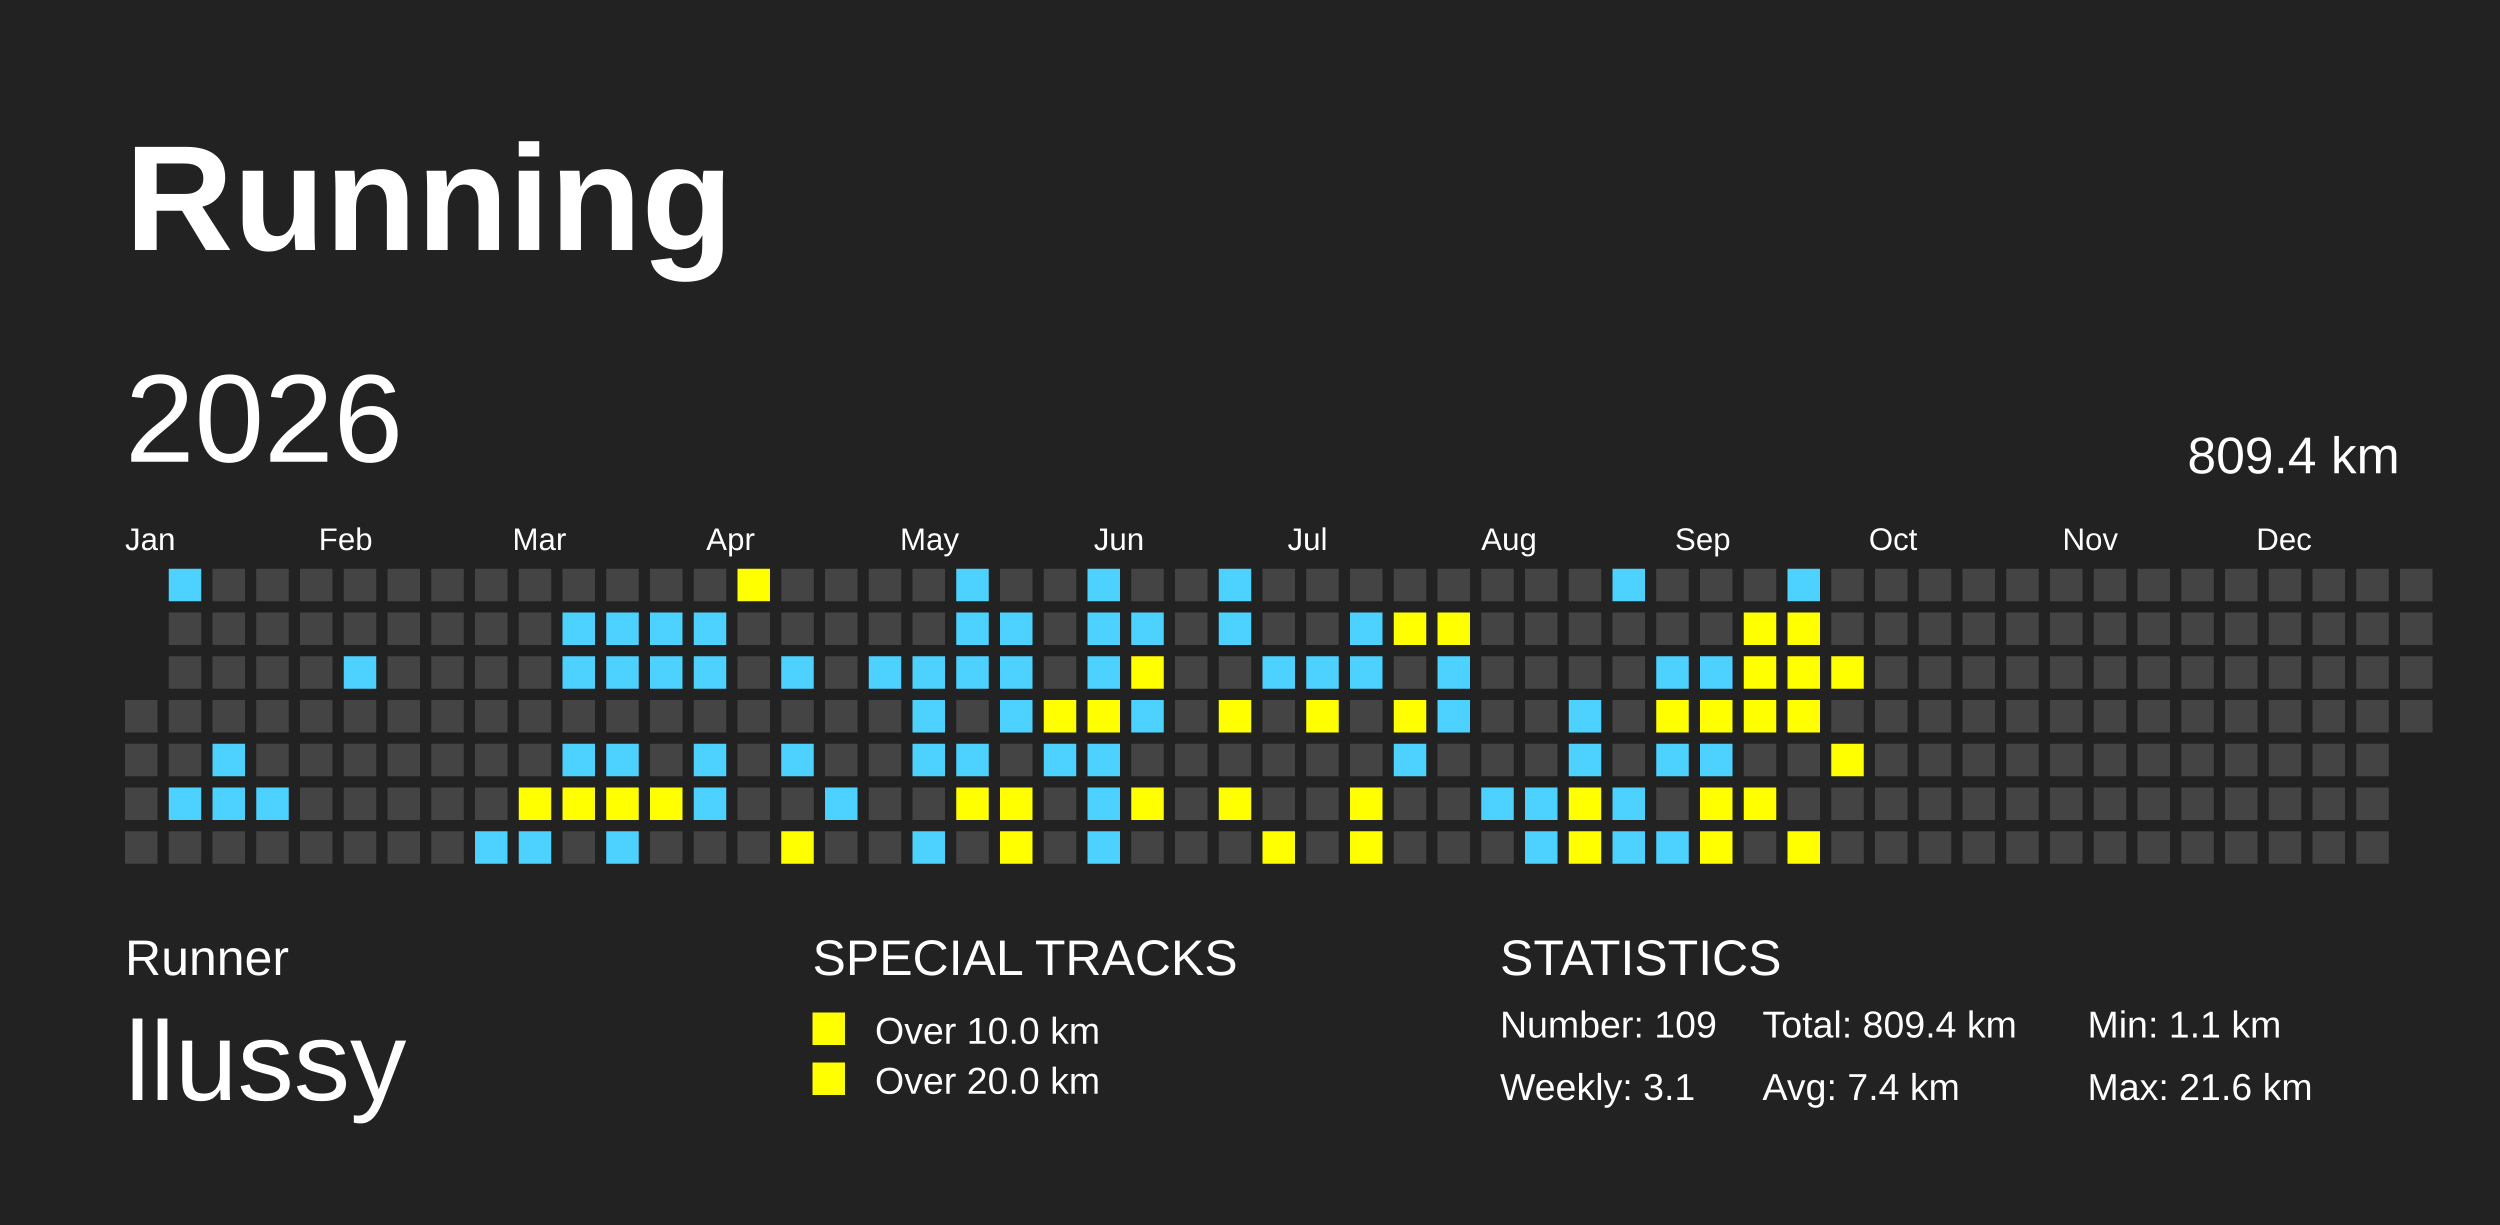
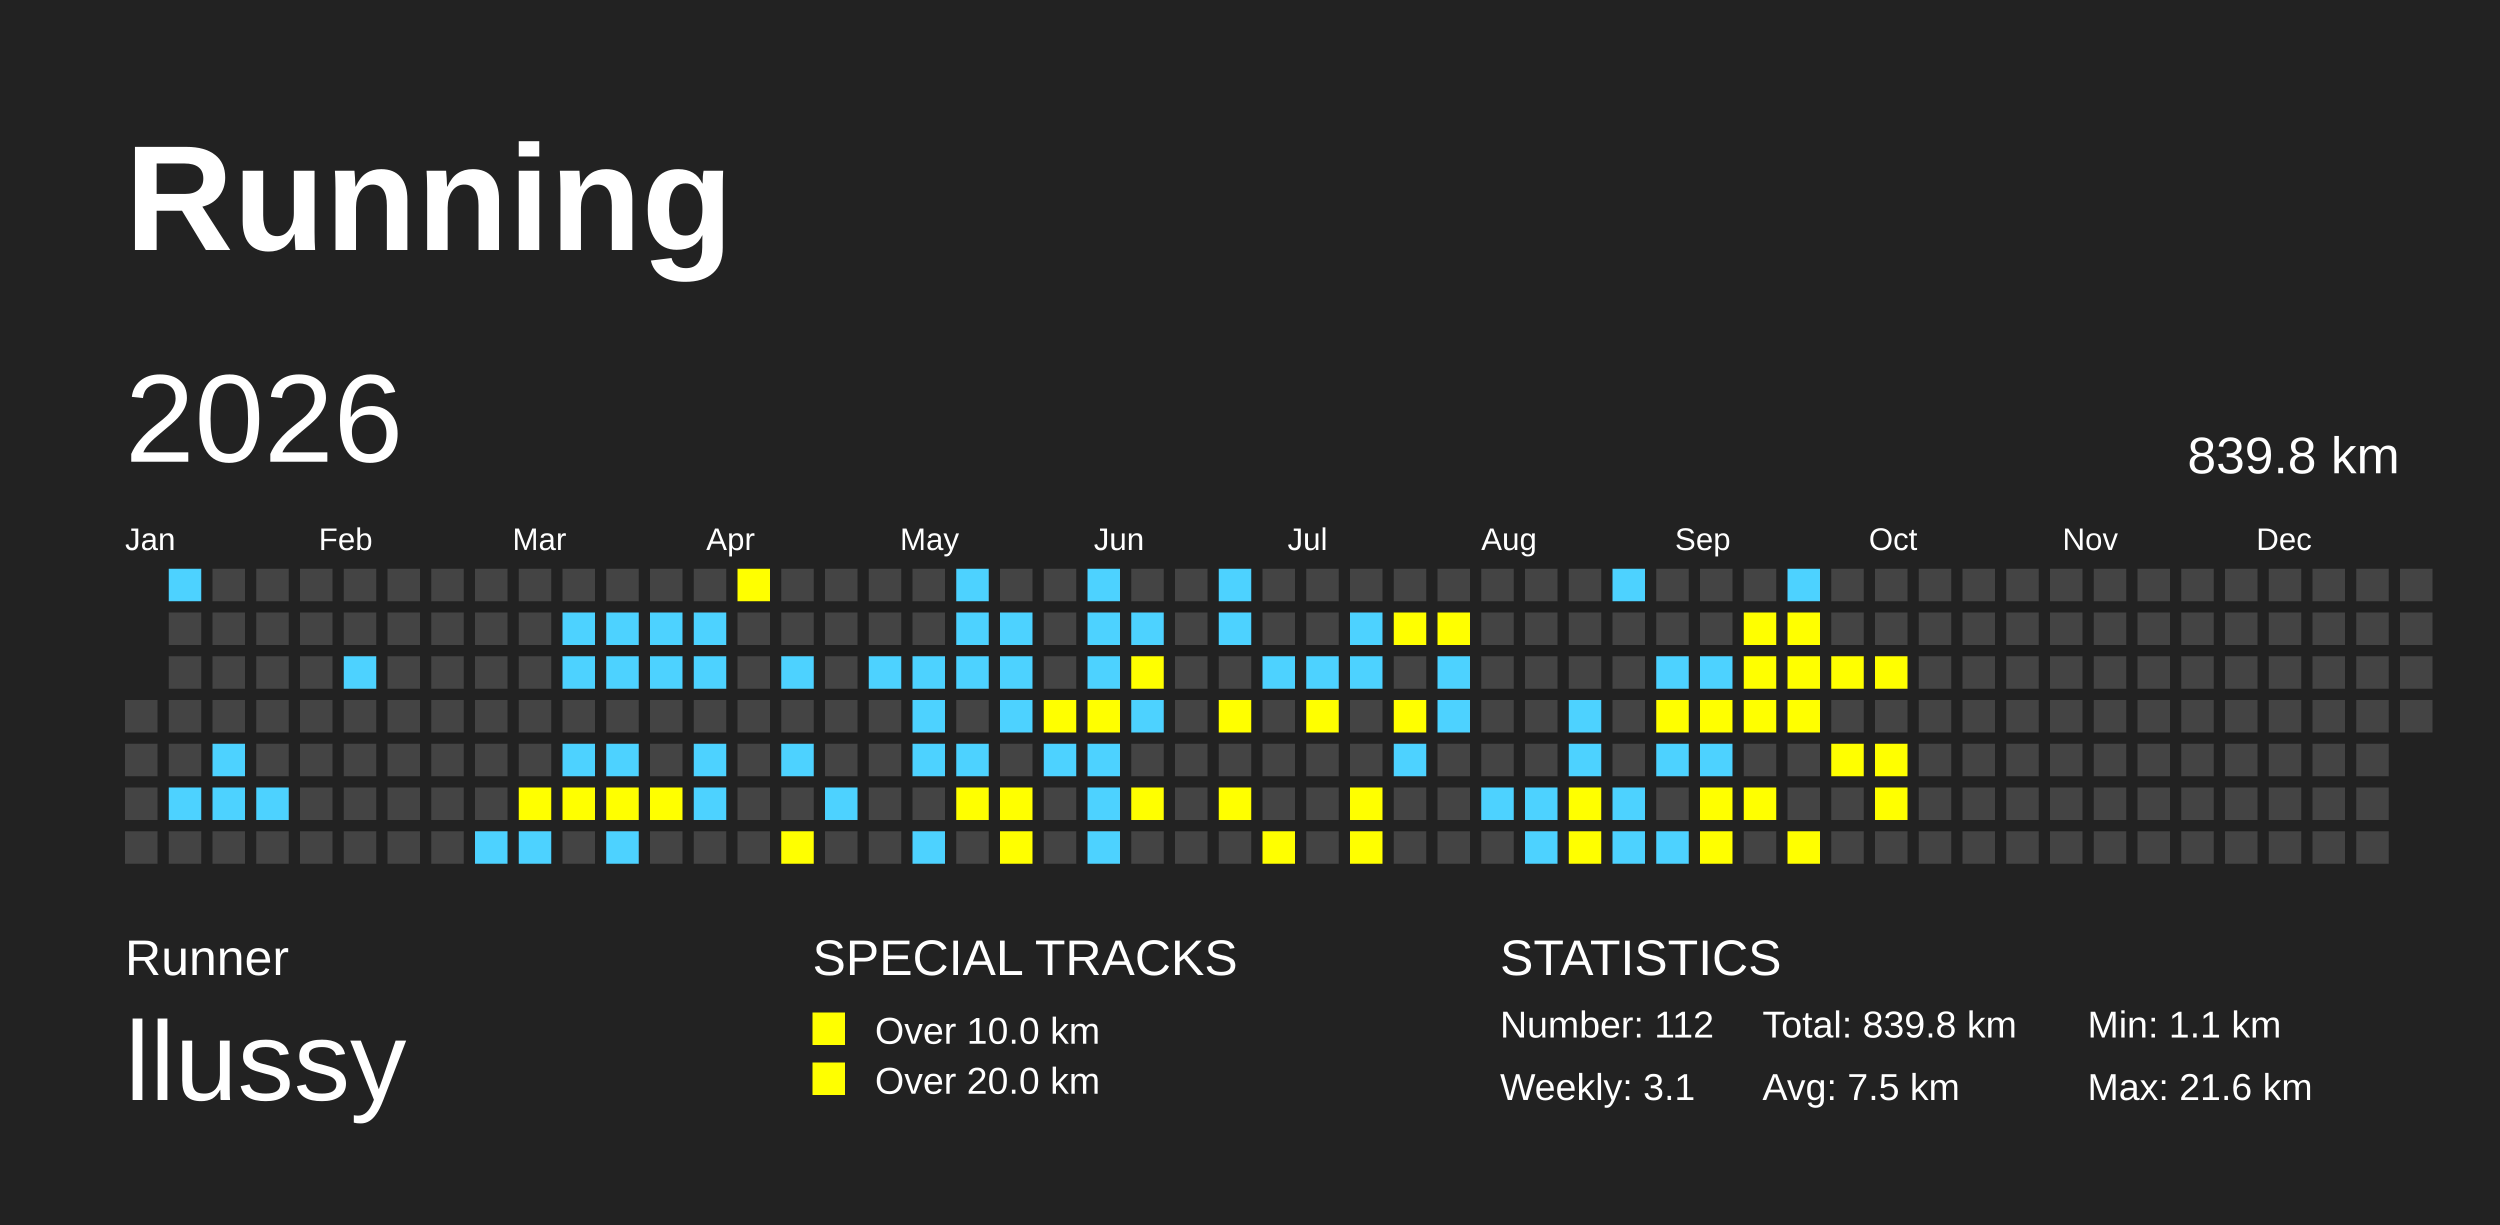
<svg xmlns="http://www.w3.org/2000/svg" baseProfile="full" height="98mm" version="1.1" viewBox="0,0,200,98" width="200mm">
  <defs>
    <pattern height="2" id="indoor-stripe" patternUnits="userSpaceOnUse" width="2">
      <line stroke="white" stroke-opacity="0.45" stroke-width="0.5" x1="0" x2="2" y1="2" y2="0" />
    </pattern>
  </defs>
  <rect fill="#222222" height="98" width="200" x="0" y="0" />
  <text fill="#FFFFFF" style="font-size:12px; font-family:Arial; font-weight:bold;" x="10" y="20">Running</text>
  <text fill="#FFFFFF" style="font-size:4px; font-family:Arial" x="10" y="78">Runner</text>
  <text fill="#FFFFFF" style="font-size:9px; font-family:Arial" x="10" y="88">llussy</text>
  <text fill="#FFFFFF" style="font-size:4px; font-family:Arial" x="65" y="78">SPECIAL TRACKS</text>
  <rect fill="#FFFF00" height="2.6" width="2.6" x="65" y="81" />
  <text fill="#FFFFFF" style="font-size:3px; font-family:Arial" x="70" y="83.5">Over 10.0 km</text>
  <rect fill="#FFFF00" height="2.6" width="2.6" x="65" y="85" />
  <text fill="#FFFFFF" style="font-size:3px; font-family:Arial" x="70" y="87.5">Over 20.0 km</text>
  <text fill="#FFFFFF" style="font-size:4px; font-family:Arial" x="120" y="78">STATISTICS</text>
-   <text fill="#FFFFFF" style="font-size:3px; font-family:Arial" x="120" y="83">Number: 109</text>
+   <text fill="#FFFFFF" style="font-size:3px; font-family:Arial" x="120" y="83">Number: 112</text>
  <text fill="#FFFFFF" style="font-size:3px; font-family:Arial" x="120" y="88">Weekly: 3.1</text>
-   <text fill="#FFFFFF" style="font-size:3px; font-family:Arial" x="141" y="83">Total: 809.4 km</text>
-   <text fill="#FFFFFF" style="font-size:3px; font-family:Arial" x="141" y="88">Avg: 7.4 km</text>
+   <text fill="#FFFFFF" style="font-size:3px; font-family:Arial" x="141" y="83">Total: 839.8 km</text>
+   <text fill="#FFFFFF" style="font-size:3px; font-family:Arial" x="141" y="88">Avg: 7.5 km</text>
  <text fill="#FFFFFF" style="font-size:3px; font-family:Arial" x="167" y="83">Min: 1.1 km</text>
  <text fill="#FFFFFF" style="font-size:3px; font-family:Arial" x="167" y="88">Max: 21.6 km</text>
  <text dominant-baseline="hanging" fill="#FFFFFF" style="font-size:10.0px; font-family:Arial;" x="10" y="30">2026</text>
-   <text dominant-baseline="hanging" fill="#FFFFFF" style="font-size:4.125px; font-family:Arial;" x="175" y="35">809.4 km</text>
+   <text dominant-baseline="hanging" fill="#FFFFFF" style="font-size:4.125px; font-family:Arial;" x="175" y="35">839.8 km</text>
  <text fill="#FFFFFF" style="font-size:2.5px; font-family:Arial" x="10.0" y="44">Jan</text>
  <text fill="#FFFFFF" style="font-size:2.5px; font-family:Arial" x="25.5" y="44">Feb</text>
  <text fill="#FFFFFF" style="font-size:2.5px; font-family:Arial" x="41.0" y="44">Mar</text>
  <text fill="#FFFFFF" style="font-size:2.5px; font-family:Arial" x="56.5" y="44">Apr</text>
  <text fill="#FFFFFF" style="font-size:2.5px; font-family:Arial" x="72.0" y="44">May</text>
  <text fill="#FFFFFF" style="font-size:2.5px; font-family:Arial" x="87.5" y="44">Jun</text>
  <text fill="#FFFFFF" style="font-size:2.5px; font-family:Arial" x="103.0" y="44">Jul</text>
  <text fill="#FFFFFF" style="font-size:2.5px; font-family:Arial" x="118.5" y="44">Aug</text>
  <text fill="#FFFFFF" style="font-size:2.5px; font-family:Arial" x="134.0" y="44">Sep</text>
  <text fill="#FFFFFF" style="font-size:2.5px; font-family:Arial" x="149.5" y="44">Oct</text>
  <text fill="#FFFFFF" style="font-size:2.5px; font-family:Arial" x="165.0" y="44">Nov</text>
  <text fill="#FFFFFF" style="font-size:2.5px; font-family:Arial" x="180.5" y="44">Dec</text>
  <rect fill="#444444" height="2.6" width="2.6" x="10.0" y="56.0" />
  <rect fill="#444444" height="2.6" width="2.6" x="10.0" y="59.5" />
  <rect fill="#444444" height="2.6" width="2.6" x="10.0" y="63.0" />
  <rect fill="#444444" height="2.6" width="2.6" x="10.0" y="66.5" />
  <rect fill="#4dd2ff" height="2.6" width="2.6" x="13.5" y="45.5" />
  <rect fill="#444444" height="2.6" width="2.6" x="13.5" y="49.0" />
  <rect fill="#444444" height="2.6" width="2.6" x="13.5" y="52.5" />
  <rect fill="#444444" height="2.6" width="2.6" x="13.5" y="56.0" />
  <rect fill="#444444" height="2.6" width="2.6" x="13.5" y="59.5" />
  <rect fill="#4dd2ff" height="2.6" width="2.6" x="13.5" y="63.0" />
  <rect fill="#444444" height="2.6" width="2.6" x="13.5" y="66.5" />
  <rect fill="#444444" height="2.6" width="2.6" x="17.0" y="45.5" />
  <rect fill="#444444" height="2.6" width="2.6" x="17.0" y="49.0" />
  <rect fill="#444444" height="2.6" width="2.6" x="17.0" y="52.5" />
  <rect fill="#444444" height="2.6" width="2.6" x="17.0" y="56.0" />
  <rect fill="#4dd2ff" height="2.6" width="2.6" x="17.0" y="59.5" />
  <rect fill="#4dd2ff" height="2.6" width="2.6" x="17.0" y="63.0" />
  <rect fill="#444444" height="2.6" width="2.6" x="17.0" y="66.5" />
  <rect fill="#444444" height="2.6" width="2.6" x="20.5" y="45.5" />
  <rect fill="#444444" height="2.6" width="2.6" x="20.5" y="49.0" />
  <rect fill="#444444" height="2.6" width="2.6" x="20.5" y="52.5" />
  <rect fill="#444444" height="2.6" width="2.6" x="20.5" y="56.0" />
  <rect fill="#444444" height="2.6" width="2.6" x="20.5" y="59.5" />
  <rect fill="#4dd2ff" height="2.6" width="2.6" x="20.5" y="63.0" />
  <rect fill="#444444" height="2.6" width="2.6" x="20.5" y="66.5" />
  <rect fill="#444444" height="2.6" width="2.6" x="24.0" y="45.5" />
  <rect fill="#444444" height="2.6" width="2.6" x="24.0" y="49.0" />
  <rect fill="#444444" height="2.6" width="2.6" x="24.0" y="52.5" />
  <rect fill="#444444" height="2.6" width="2.6" x="24.0" y="56.0" />
  <rect fill="#444444" height="2.6" width="2.6" x="24.0" y="59.5" />
  <rect fill="#444444" height="2.6" width="2.6" x="24.0" y="63.0" />
  <rect fill="#444444" height="2.6" width="2.6" x="24.0" y="66.5" />
  <rect fill="#444444" height="2.6" width="2.6" x="27.5" y="45.5" />
  <rect fill="#444444" height="2.6" width="2.6" x="27.5" y="49.0" />
  <rect fill="#4dd2ff" height="2.6" width="2.6" x="27.5" y="52.5" />
  <rect fill="#444444" height="2.6" width="2.6" x="27.5" y="56.0" />
  <rect fill="#444444" height="2.6" width="2.6" x="27.5" y="59.5" />
  <rect fill="#444444" height="2.6" width="2.6" x="27.5" y="63.0" />
  <rect fill="#444444" height="2.6" width="2.6" x="27.5" y="66.5" />
  <rect fill="#444444" height="2.6" width="2.6" x="31.0" y="45.5" />
  <rect fill="#444444" height="2.6" width="2.6" x="31.0" y="49.0" />
  <rect fill="#444444" height="2.6" width="2.6" x="31.0" y="52.5" />
  <rect fill="#444444" height="2.6" width="2.6" x="31.0" y="56.0" />
  <rect fill="#444444" height="2.6" width="2.6" x="31.0" y="59.5" />
  <rect fill="#444444" height="2.6" width="2.6" x="31.0" y="63.0" />
  <rect fill="#444444" height="2.6" width="2.6" x="31.0" y="66.5" />
  <rect fill="#444444" height="2.6" width="2.6" x="34.5" y="45.5" />
  <rect fill="#444444" height="2.6" width="2.6" x="34.5" y="49.0" />
  <rect fill="#444444" height="2.6" width="2.6" x="34.5" y="52.5" />
  <rect fill="#444444" height="2.6" width="2.6" x="34.5" y="56.0" />
  <rect fill="#444444" height="2.6" width="2.6" x="34.5" y="59.5" />
  <rect fill="#444444" height="2.6" width="2.6" x="34.5" y="63.0" />
  <rect fill="#444444" height="2.6" width="2.6" x="34.5" y="66.5" />
  <rect fill="#444444" height="2.6" width="2.6" x="38.0" y="45.5" />
  <rect fill="#444444" height="2.6" width="2.6" x="38.0" y="49.0" />
  <rect fill="#444444" height="2.6" width="2.6" x="38.0" y="52.5" />
  <rect fill="#444444" height="2.6" width="2.6" x="38.0" y="56.0" />
  <rect fill="#444444" height="2.6" width="2.6" x="38.0" y="59.5" />
  <rect fill="#444444" height="2.6" width="2.6" x="38.0" y="63.0" />
  <rect fill="#4dd2ff" height="2.6" width="2.6" x="38.0" y="66.5" />
  <rect fill="#444444" height="2.6" width="2.6" x="41.5" y="45.5" />
  <rect fill="#444444" height="2.6" width="2.6" x="41.5" y="49.0" />
  <rect fill="#444444" height="2.6" width="2.6" x="41.5" y="52.5" />
  <rect fill="#444444" height="2.6" width="2.6" x="41.5" y="56.0" />
  <rect fill="#444444" height="2.6" width="2.6" x="41.5" y="59.5" />
  <rect fill="#ffff00" height="2.6" width="2.6" x="41.5" y="63.0" />
  <rect fill="#4dd2ff" height="2.6" width="2.6" x="41.5" y="66.5" />
  <rect fill="#444444" height="2.6" width="2.6" x="45.0" y="45.5" />
  <rect fill="#4dd2ff" height="2.6" width="2.6" x="45.0" y="49.0" />
  <rect fill="#4dd2ff" height="2.6" width="2.6" x="45.0" y="52.5" />
  <rect fill="#444444" height="2.6" width="2.6" x="45.0" y="56.0" />
  <rect fill="#4dd2ff" height="2.6" width="2.6" x="45.0" y="59.5" />
  <rect fill="#ffff00" height="2.6" width="2.6" x="45.0" y="63.0" />
  <rect fill="#444444" height="2.6" width="2.6" x="45.0" y="66.5" />
  <rect fill="#444444" height="2.6" width="2.6" x="48.5" y="45.5" />
  <rect fill="#4dd2ff" height="2.6" width="2.6" x="48.5" y="49.0" />
  <rect fill="#4dd2ff" height="2.6" width="2.6" x="48.5" y="52.5" />
  <rect fill="#444444" height="2.6" width="2.6" x="48.5" y="56.0" />
  <rect fill="#4dd2ff" height="2.6" width="2.6" x="48.5" y="59.5" />
  <rect fill="#ffff00" height="2.6" width="2.6" x="48.5" y="63.0" />
  <rect fill="#4dd2ff" height="2.6" width="2.6" x="48.5" y="66.5" />
  <rect fill="#444444" height="2.6" width="2.6" x="52.0" y="45.5" />
  <rect fill="#4dd2ff" height="2.6" width="2.6" x="52.0" y="49.0" />
  <rect fill="#4dd2ff" height="2.6" width="2.6" x="52.0" y="52.5" />
  <rect fill="#444444" height="2.6" width="2.6" x="52.0" y="56.0" />
  <rect fill="#444444" height="2.6" width="2.6" x="52.0" y="59.5" />
  <rect fill="#FFFF00" height="2.6" width="2.6" x="52.0" y="63.0" />
  <rect fill="#444444" height="2.6" width="2.6" x="52.0" y="66.5" />
  <rect fill="#444444" height="2.6" width="2.6" x="55.5" y="45.5" />
  <rect fill="#4dd2ff" height="2.6" width="2.6" x="55.5" y="49.0" />
  <rect fill="#4dd2ff" height="2.6" width="2.6" x="55.5" y="52.5" />
  <rect fill="#444444" height="2.6" width="2.6" x="55.5" y="56.0" />
  <rect fill="#4dd2ff" height="2.6" width="2.6" x="55.5" y="59.5" />
  <rect fill="#4dd2ff" height="2.6" width="2.6" x="55.5" y="63.0" />
  <rect fill="#444444" height="2.6" width="2.6" x="55.5" y="66.5" />
  <rect fill="#ffff00" height="2.6" width="2.6" x="59.0" y="45.5" />
  <rect fill="#444444" height="2.6" width="2.6" x="59.0" y="49.0" />
  <rect fill="#444444" height="2.6" width="2.6" x="59.0" y="52.5" />
  <rect fill="#444444" height="2.6" width="2.6" x="59.0" y="56.0" />
  <rect fill="#444444" height="2.6" width="2.6" x="59.0" y="59.5" />
  <rect fill="#444444" height="2.6" width="2.6" x="59.0" y="63.0" />
  <rect fill="#444444" height="2.6" width="2.6" x="59.0" y="66.5" />
  <rect fill="#444444" height="2.6" width="2.6" x="62.5" y="45.5" />
  <rect fill="#444444" height="2.6" width="2.6" x="62.5" y="49.0" />
  <rect fill="#4dd2ff" height="2.6" width="2.6" x="62.5" y="52.5" />
  <rect fill="#444444" height="2.6" width="2.6" x="62.5" y="56.0" />
  <rect fill="#4dd2ff" height="2.6" width="2.6" x="62.5" y="59.5" />
  <rect fill="#444444" height="2.6" width="2.6" x="62.5" y="63.0" />
  <rect fill="#ffff00" height="2.6" width="2.6" x="62.5" y="66.5" />
  <rect fill="#444444" height="2.6" width="2.6" x="66.0" y="45.5" />
  <rect fill="#444444" height="2.6" width="2.6" x="66.0" y="49.0" />
  <rect fill="#444444" height="2.6" width="2.6" x="66.0" y="52.5" />
  <rect fill="#444444" height="2.6" width="2.6" x="66.0" y="56.0" />
  <rect fill="#444444" height="2.6" width="2.6" x="66.0" y="59.5" />
  <rect fill="#4dd2ff" height="2.6" width="2.6" x="66.0" y="63.0" />
  <rect fill="#444444" height="2.6" width="2.6" x="66.0" y="66.5" />
  <rect fill="#444444" height="2.6" width="2.6" x="69.5" y="45.5" />
  <rect fill="#444444" height="2.6" width="2.6" x="69.5" y="49.0" />
  <rect fill="#4dd2ff" height="2.6" width="2.6" x="69.5" y="52.5" />
  <rect fill="#444444" height="2.6" width="2.6" x="69.5" y="56.0" />
  <rect fill="#444444" height="2.6" width="2.6" x="69.5" y="59.5" />
  <rect fill="#444444" height="2.6" width="2.6" x="69.5" y="63.0" />
  <rect fill="#444444" height="2.6" width="2.6" x="69.5" y="66.5" />
  <rect fill="#444444" height="2.6" width="2.6" x="73.0" y="45.5" />
  <rect fill="#444444" height="2.6" width="2.6" x="73.0" y="49.0" />
  <rect fill="#4dd2ff" height="2.6" width="2.6" x="73.0" y="52.5" />
  <rect fill="#4dd2ff" height="2.6" width="2.6" x="73.0" y="56.0" />
  <rect fill="#4dd2ff" height="2.6" width="2.6" x="73.0" y="59.5" />
  <rect fill="#444444" height="2.6" width="2.6" x="73.0" y="63.0" />
  <rect fill="#4dd2ff" height="2.6" width="2.6" x="73.0" y="66.5" />
  <rect fill="#4dd2ff" height="2.6" width="2.6" x="76.5" y="45.5" />
  <rect fill="#4dd2ff" height="2.6" width="2.6" x="76.5" y="49.0" />
  <rect fill="#4dd2ff" height="2.6" width="2.6" x="76.5" y="52.5" />
  <rect fill="#444444" height="2.6" width="2.6" x="76.5" y="56.0" />
  <rect fill="#4dd2ff" height="2.6" width="2.6" x="76.5" y="59.5" />
  <rect fill="#ffff00" height="2.6" width="2.6" x="76.5" y="63.0" />
  <rect fill="#444444" height="2.6" width="2.6" x="76.5" y="66.5" />
  <rect fill="#444444" height="2.6" width="2.6" x="80.0" y="45.5" />
  <rect fill="#4dd2ff" height="2.6" width="2.6" x="80.0" y="49.0" />
  <rect fill="#4dd2ff" height="2.6" width="2.6" x="80.0" y="52.5" />
  <rect fill="#4dd2ff" height="2.6" width="2.6" x="80.0" y="56.0" />
  <rect fill="#444444" height="2.6" width="2.6" x="80.0" y="59.5" />
  <rect fill="#ffff00" height="2.6" width="2.6" x="80.0" y="63.0" />
  <rect fill="#ffff00" height="2.6" width="2.6" x="80.0" y="66.5" />
  <rect fill="#444444" height="2.6" width="2.6" x="83.5" y="45.5" />
  <rect fill="#444444" height="2.6" width="2.6" x="83.5" y="49.0" />
  <rect fill="#444444" height="2.6" width="2.6" x="83.5" y="52.5" />
  <rect fill="#ffff00" height="2.6" width="2.6" x="83.5" y="56.0" />
  <rect fill="#4dd2ff" height="2.6" width="2.6" x="83.5" y="59.5" />
  <rect fill="#444444" height="2.6" width="2.6" x="83.5" y="63.0" />
  <rect fill="#444444" height="2.6" width="2.6" x="83.5" y="66.5" />
  <rect fill="#4dd2ff" height="2.6" width="2.6" x="87.0" y="45.5" />
  <rect fill="#4dd2ff" height="2.6" width="2.6" x="87.0" y="49.0" />
  <rect fill="#4dd2ff" height="2.6" width="2.6" x="87.0" y="52.5" />
  <rect fill="#ffff00" height="2.6" width="2.6" x="87.0" y="56.0" />
  <rect fill="#4dd2ff" height="2.6" width="2.6" x="87.0" y="59.5" />
  <rect fill="#4dd2ff" height="2.6" width="2.6" x="87.0" y="63.0" />
  <rect fill="#4dd2ff" height="2.6" width="2.6" x="87.0" y="66.5" />
  <rect fill="#444444" height="2.6" width="2.6" x="90.5" y="45.5" />
  <rect fill="#4dd2ff" height="2.6" width="2.6" x="90.5" y="49.0" />
  <rect fill="#ffff00" height="2.6" width="2.6" x="90.5" y="52.5" />
  <rect fill="#4dd2ff" height="2.6" width="2.6" x="90.5" y="56.0" />
  <rect fill="#444444" height="2.6" width="2.6" x="90.5" y="59.5" />
  <rect fill="#ffff00" height="2.6" width="2.6" x="90.5" y="63.0" />
  <rect fill="#444444" height="2.6" width="2.6" x="90.5" y="66.5" />
  <rect fill="#444444" height="2.6" width="2.6" x="94.0" y="45.5" />
  <rect fill="#444444" height="2.6" width="2.6" x="94.0" y="49.0" />
  <rect fill="#444444" height="2.6" width="2.6" x="94.0" y="52.5" />
  <rect fill="#444444" height="2.6" width="2.6" x="94.0" y="56.0" />
  <rect fill="#444444" height="2.6" width="2.6" x="94.0" y="59.5" />
  <rect fill="#444444" height="2.6" width="2.6" x="94.0" y="63.0" />
  <rect fill="#444444" height="2.6" width="2.6" x="94.0" y="66.5" />
  <rect fill="#4dd2ff" height="2.6" width="2.6" x="97.5" y="45.5" />
  <rect fill="#4dd2ff" height="2.6" width="2.6" x="97.5" y="49.0" />
  <rect fill="#444444" height="2.6" width="2.6" x="97.5" y="52.5" />
  <rect fill="#ffff00" height="2.6" width="2.6" x="97.5" y="56.0" />
  <rect fill="#444444" height="2.6" width="2.6" x="97.5" y="59.5" />
  <rect fill="#FFFF00" height="2.6" width="2.6" x="97.5" y="63.0" />
  <rect fill="#444444" height="2.6" width="2.6" x="97.5" y="66.5" />
  <rect fill="#444444" height="2.6" width="2.6" x="101.0" y="45.5" />
  <rect fill="#444444" height="2.6" width="2.6" x="101.0" y="49.0" />
  <rect fill="#4dd2ff" height="2.6" width="2.6" x="101.0" y="52.5" />
  <rect fill="#444444" height="2.6" width="2.6" x="101.0" y="56.0" />
  <rect fill="#444444" height="2.6" width="2.6" x="101.0" y="59.5" />
  <rect fill="#444444" height="2.6" width="2.6" x="101.0" y="63.0" />
  <rect fill="#ffff00" height="2.6" width="2.6" x="101.0" y="66.5" />
  <rect fill="#444444" height="2.6" width="2.6" x="104.5" y="45.5" />
  <rect fill="#444444" height="2.6" width="2.6" x="104.5" y="49.0" />
  <rect fill="#4dd2ff" height="2.6" width="2.6" x="104.5" y="52.5" />
  <rect fill="#ffff00" height="2.6" width="2.6" x="104.5" y="56.0" />
  <rect fill="#444444" height="2.6" width="2.6" x="104.5" y="59.5" />
  <rect fill="#444444" height="2.6" width="2.6" x="104.5" y="63.0" />
  <rect fill="#444444" height="2.6" width="2.6" x="104.5" y="66.5" />
  <rect fill="#444444" height="2.6" width="2.6" x="108.0" y="45.5" />
  <rect fill="#4dd2ff" height="2.6" width="2.6" x="108.0" y="49.0" />
  <rect fill="#4dd2ff" height="2.6" width="2.6" x="108.0" y="52.5" />
  <rect fill="#444444" height="2.6" width="2.6" x="108.0" y="56.0" />
  <rect fill="#444444" height="2.6" width="2.6" x="108.0" y="59.5" />
  <rect fill="#ffff00" height="2.6" width="2.6" x="108.0" y="63.0" />
  <rect fill="#ffff00" height="2.6" width="2.6" x="108.0" y="66.5" />
  <rect fill="#444444" height="2.6" width="2.6" x="111.5" y="45.5" />
  <rect fill="#ffff00" height="2.6" width="2.6" x="111.5" y="49.0" />
  <rect fill="#444444" height="2.6" width="2.6" x="111.5" y="52.5" />
  <rect fill="#ffff00" height="2.6" width="2.6" x="111.5" y="56.0" />
  <rect fill="#4dd2ff" height="2.6" width="2.6" x="111.5" y="59.5" />
  <rect fill="#444444" height="2.6" width="2.6" x="111.5" y="63.0" />
  <rect fill="#444444" height="2.6" width="2.6" x="111.5" y="66.5" />
  <rect fill="#444444" height="2.6" width="2.6" x="115.0" y="45.5" />
  <rect fill="#ffff00" height="2.6" width="2.6" x="115.0" y="49.0" />
  <rect fill="#4dd2ff" height="2.6" width="2.6" x="115.0" y="52.5" />
  <rect fill="#4dd2ff" height="2.6" width="2.6" x="115.0" y="56.0" />
  <rect fill="#444444" height="2.6" width="2.6" x="115.0" y="59.5" />
  <rect fill="#444444" height="2.6" width="2.6" x="115.0" y="63.0" />
  <rect fill="#444444" height="2.6" width="2.6" x="115.0" y="66.5" />
  <rect fill="#444444" height="2.6" width="2.6" x="118.5" y="45.5" />
  <rect fill="#444444" height="2.6" width="2.6" x="118.5" y="49.0" />
  <rect fill="#444444" height="2.6" width="2.6" x="118.5" y="52.5" />
  <rect fill="#444444" height="2.6" width="2.6" x="118.5" y="56.0" />
  <rect fill="#444444" height="2.6" width="2.6" x="118.5" y="59.5" />
  <rect fill="#4dd2ff" height="2.6" width="2.6" x="118.5" y="63.0" />
  <rect fill="#444444" height="2.6" width="2.6" x="118.5" y="66.5" />
  <rect fill="#444444" height="2.6" width="2.6" x="122.0" y="45.5" />
  <rect fill="#444444" height="2.6" width="2.6" x="122.0" y="49.0" />
  <rect fill="#444444" height="2.6" width="2.6" x="122.0" y="52.5" />
  <rect fill="#444444" height="2.6" width="2.6" x="122.0" y="56.0" />
  <rect fill="#444444" height="2.6" width="2.6" x="122.0" y="59.5" />
  <rect fill="#4dd2ff" height="2.6" width="2.6" x="122.0" y="63.0" />
  <rect fill="#4dd2ff" height="2.6" width="2.6" x="122.0" y="66.5" />
  <rect fill="#444444" height="2.6" width="2.6" x="125.5" y="45.5" />
  <rect fill="#444444" height="2.6" width="2.6" x="125.5" y="49.0" />
  <rect fill="#444444" height="2.6" width="2.6" x="125.5" y="52.5" />
  <rect fill="#4dd2ff" height="2.6" width="2.6" x="125.5" y="56.0" />
  <rect fill="#4dd2ff" height="2.6" width="2.6" x="125.5" y="59.5" />
  <rect fill="#ffff00" height="2.6" width="2.6" x="125.5" y="63.0" />
  <rect fill="#ffff00" height="2.6" width="2.6" x="125.5" y="66.5" />
  <rect fill="#4dd2ff" height="2.6" width="2.6" x="129.0" y="45.5" />
  <rect fill="#444444" height="2.6" width="2.6" x="129.0" y="49.0" />
  <rect fill="#444444" height="2.6" width="2.6" x="129.0" y="52.5" />
  <rect fill="#444444" height="2.6" width="2.6" x="129.0" y="56.0" />
  <rect fill="#444444" height="2.6" width="2.6" x="129.0" y="59.5" />
  <rect fill="#4dd2ff" height="2.6" width="2.6" x="129.0" y="63.0" />
  <rect fill="#4dd2ff" height="2.6" width="2.6" x="129.0" y="66.5" />
  <rect fill="#444444" height="2.6" width="2.6" x="132.5" y="45.5" />
  <rect fill="#444444" height="2.6" width="2.6" x="132.5" y="49.0" />
  <rect fill="#4dd2ff" height="2.6" width="2.6" x="132.5" y="52.5" />
  <rect fill="#ffff00" height="2.6" width="2.6" x="132.5" y="56.0" />
  <rect fill="#4dd2ff" height="2.6" width="2.6" x="132.5" y="59.5" />
  <rect fill="#444444" height="2.6" width="2.6" x="132.5" y="63.0" />
  <rect fill="#4dd2ff" height="2.6" width="2.6" x="132.5" y="66.5" />
  <rect fill="#444444" height="2.6" width="2.6" x="136.0" y="45.5" />
  <rect fill="#444444" height="2.6" width="2.6" x="136.0" y="49.0" />
  <rect fill="#4dd2ff" height="2.6" width="2.6" x="136.0" y="52.5" />
  <rect fill="#ffff00" height="2.6" width="2.6" x="136.0" y="56.0" />
  <rect fill="#4dd2ff" height="2.6" width="2.6" x="136.0" y="59.5" />
  <rect fill="#ffff00" height="2.6" width="2.6" x="136.0" y="63.0" />
  <rect fill="#ffff00" height="2.6" width="2.6" x="136.0" y="66.5" />
  <rect fill="#444444" height="2.6" width="2.6" x="139.5" y="45.5" />
  <rect fill="#ffff00" height="2.6" width="2.6" x="139.5" y="49.0" />
  <rect fill="#ffff00" height="2.6" width="2.6" x="139.5" y="52.5" />
  <rect fill="#ffff00" height="2.6" width="2.6" x="139.5" y="56.0" />
  <rect fill="#444444" height="2.6" width="2.6" x="139.5" y="59.5" />
  <rect fill="#FFFF00" height="2.6" width="2.6" x="139.5" y="63.0" />
  <rect fill="#444444" height="2.6" width="2.6" x="139.5" y="66.5" />
  <rect fill="#4dd2ff" height="2.6" width="2.6" x="143.0" y="45.5" />
  <rect fill="#ffff00" height="2.6" width="2.6" x="143.0" y="49.0" />
  <rect fill="#ffff00" height="2.6" width="2.6" x="143.0" y="52.5" />
  <rect fill="#ffff00" height="2.6" width="2.6" x="143.0" y="56.0" />
  <rect fill="#444444" height="2.6" width="2.6" x="143.0" y="59.5" />
  <rect fill="#444444" height="2.6" width="2.6" x="143.0" y="63.0" />
  <rect fill="#ffff00" height="2.6" width="2.6" x="143.0" y="66.5" />
  <rect fill="#444444" height="2.6" width="2.6" x="146.5" y="45.5" />
  <rect fill="#444444" height="2.6" width="2.6" x="146.5" y="49.0" />
  <rect fill="#ffff00" height="2.6" width="2.6" x="146.5" y="52.5" />
  <rect fill="#444444" height="2.6" width="2.6" x="146.5" y="56.0" />
  <rect fill="#ffff00" height="2.6" width="2.6" x="146.5" y="59.5" />
  <rect fill="#444444" height="2.6" width="2.6" x="146.5" y="63.0" />
  <rect fill="#444444" height="2.6" width="2.6" x="146.5" y="66.5" />
  <rect fill="#444444" height="2.6" width="2.6" x="150.0" y="45.5" />
  <rect fill="#444444" height="2.6" width="2.6" x="150.0" y="49.0" />
-   <rect fill="#444444" height="2.6" width="2.6" x="150.0" y="52.5" />
+   <rect fill="#ffff00" height="2.6" width="2.6" x="150.0" y="52.5" />
  <rect fill="#444444" height="2.6" width="2.6" x="150.0" y="56.0" />
-   <rect fill="#444444" height="2.6" width="2.6" x="150.0" y="59.5" />
-   <rect fill="#444444" height="2.6" width="2.6" x="150.0" y="63.0" />
+   <rect fill="#ffff00" height="2.6" width="2.6" x="150.0" y="59.5" />
+   <rect fill="#ffff00" height="2.6" width="2.6" x="150.0" y="63.0" />
  <rect fill="#444444" height="2.6" width="2.6" x="150.0" y="66.5" />
  <rect fill="#444444" height="2.6" width="2.6" x="153.5" y="45.5" />
  <rect fill="#444444" height="2.6" width="2.6" x="153.5" y="49.0" />
  <rect fill="#444444" height="2.6" width="2.6" x="153.5" y="52.5" />
  <rect fill="#444444" height="2.6" width="2.6" x="153.5" y="56.0" />
  <rect fill="#444444" height="2.6" width="2.6" x="153.5" y="59.5" />
  <rect fill="#444444" height="2.6" width="2.6" x="153.5" y="63.0" />
  <rect fill="#444444" height="2.6" width="2.6" x="153.5" y="66.5" />
  <rect fill="#444444" height="2.6" width="2.6" x="157.0" y="45.5" />
  <rect fill="#444444" height="2.6" width="2.6" x="157.0" y="49.0" />
  <rect fill="#444444" height="2.6" width="2.6" x="157.0" y="52.5" />
  <rect fill="#444444" height="2.6" width="2.6" x="157.0" y="56.0" />
  <rect fill="#444444" height="2.6" width="2.6" x="157.0" y="59.5" />
  <rect fill="#444444" height="2.6" width="2.6" x="157.0" y="63.0" />
  <rect fill="#444444" height="2.6" width="2.6" x="157.0" y="66.5" />
  <rect fill="#444444" height="2.6" width="2.6" x="160.5" y="45.5" />
  <rect fill="#444444" height="2.6" width="2.6" x="160.5" y="49.0" />
  <rect fill="#444444" height="2.6" width="2.6" x="160.5" y="52.5" />
  <rect fill="#444444" height="2.6" width="2.6" x="160.5" y="56.0" />
  <rect fill="#444444" height="2.6" width="2.6" x="160.5" y="59.5" />
  <rect fill="#444444" height="2.6" width="2.6" x="160.5" y="63.0" />
  <rect fill="#444444" height="2.6" width="2.6" x="160.5" y="66.5" />
  <rect fill="#444444" height="2.6" width="2.6" x="164.0" y="45.5" />
  <rect fill="#444444" height="2.6" width="2.6" x="164.0" y="49.0" />
  <rect fill="#444444" height="2.6" width="2.6" x="164.0" y="52.5" />
  <rect fill="#444444" height="2.6" width="2.6" x="164.0" y="56.0" />
  <rect fill="#444444" height="2.6" width="2.6" x="164.0" y="59.5" />
  <rect fill="#444444" height="2.6" width="2.6" x="164.0" y="63.0" />
  <rect fill="#444444" height="2.6" width="2.6" x="164.0" y="66.5" />
  <rect fill="#444444" height="2.6" width="2.6" x="167.5" y="45.5" />
  <rect fill="#444444" height="2.6" width="2.6" x="167.5" y="49.0" />
  <rect fill="#444444" height="2.6" width="2.6" x="167.5" y="52.5" />
  <rect fill="#444444" height="2.6" width="2.6" x="167.5" y="56.0" />
  <rect fill="#444444" height="2.6" width="2.6" x="167.5" y="59.5" />
  <rect fill="#444444" height="2.6" width="2.6" x="167.5" y="63.0" />
  <rect fill="#444444" height="2.6" width="2.6" x="167.5" y="66.5" />
  <rect fill="#444444" height="2.6" width="2.6" x="171.0" y="45.5" />
  <rect fill="#444444" height="2.6" width="2.6" x="171.0" y="49.0" />
  <rect fill="#444444" height="2.6" width="2.6" x="171.0" y="52.5" />
  <rect fill="#444444" height="2.6" width="2.6" x="171.0" y="56.0" />
  <rect fill="#444444" height="2.6" width="2.6" x="171.0" y="59.5" />
  <rect fill="#444444" height="2.6" width="2.6" x="171.0" y="63.0" />
  <rect fill="#444444" height="2.6" width="2.6" x="171.0" y="66.5" />
  <rect fill="#444444" height="2.6" width="2.6" x="174.5" y="45.5" />
  <rect fill="#444444" height="2.6" width="2.6" x="174.5" y="49.0" />
  <rect fill="#444444" height="2.6" width="2.6" x="174.5" y="52.5" />
  <rect fill="#444444" height="2.6" width="2.6" x="174.5" y="56.0" />
  <rect fill="#444444" height="2.6" width="2.6" x="174.5" y="59.5" />
  <rect fill="#444444" height="2.6" width="2.6" x="174.5" y="63.0" />
  <rect fill="#444444" height="2.6" width="2.6" x="174.5" y="66.5" />
  <rect fill="#444444" height="2.6" width="2.6" x="178.0" y="45.5" />
  <rect fill="#444444" height="2.6" width="2.6" x="178.0" y="49.0" />
  <rect fill="#444444" height="2.6" width="2.6" x="178.0" y="52.5" />
  <rect fill="#444444" height="2.6" width="2.6" x="178.0" y="56.0" />
  <rect fill="#444444" height="2.6" width="2.6" x="178.0" y="59.5" />
  <rect fill="#444444" height="2.6" width="2.6" x="178.0" y="63.0" />
  <rect fill="#444444" height="2.6" width="2.6" x="178.0" y="66.5" />
  <rect fill="#444444" height="2.6" width="2.6" x="181.5" y="45.5" />
  <rect fill="#444444" height="2.6" width="2.6" x="181.5" y="49.0" />
  <rect fill="#444444" height="2.6" width="2.6" x="181.5" y="52.5" />
  <rect fill="#444444" height="2.6" width="2.6" x="181.5" y="56.0" />
  <rect fill="#444444" height="2.6" width="2.6" x="181.5" y="59.5" />
  <rect fill="#444444" height="2.6" width="2.6" x="181.5" y="63.0" />
  <rect fill="#444444" height="2.6" width="2.6" x="181.5" y="66.5" />
  <rect fill="#444444" height="2.6" width="2.6" x="185.0" y="45.5" />
  <rect fill="#444444" height="2.6" width="2.6" x="185.0" y="49.0" />
  <rect fill="#444444" height="2.6" width="2.6" x="185.0" y="52.5" />
  <rect fill="#444444" height="2.6" width="2.6" x="185.0" y="56.0" />
  <rect fill="#444444" height="2.6" width="2.6" x="185.0" y="59.5" />
  <rect fill="#444444" height="2.6" width="2.6" x="185.0" y="63.0" />
  <rect fill="#444444" height="2.6" width="2.6" x="185.0" y="66.5" />
  <rect fill="#444444" height="2.6" width="2.6" x="188.5" y="45.5" />
  <rect fill="#444444" height="2.6" width="2.6" x="188.5" y="49.0" />
  <rect fill="#444444" height="2.6" width="2.6" x="188.5" y="52.5" />
  <rect fill="#444444" height="2.6" width="2.6" x="188.5" y="56.0" />
  <rect fill="#444444" height="2.6" width="2.6" x="188.5" y="59.5" />
  <rect fill="#444444" height="2.6" width="2.6" x="188.5" y="63.0" />
  <rect fill="#444444" height="2.6" width="2.6" x="188.5" y="66.5" />
  <rect fill="#444444" height="2.6" width="2.6" x="192.0" y="45.5" />
  <rect fill="#444444" height="2.6" width="2.6" x="192.0" y="49.0" />
  <rect fill="#444444" height="2.6" width="2.6" x="192.0" y="52.5" />
  <rect fill="#444444" height="2.6" width="2.6" x="192.0" y="56.0" />
</svg>
